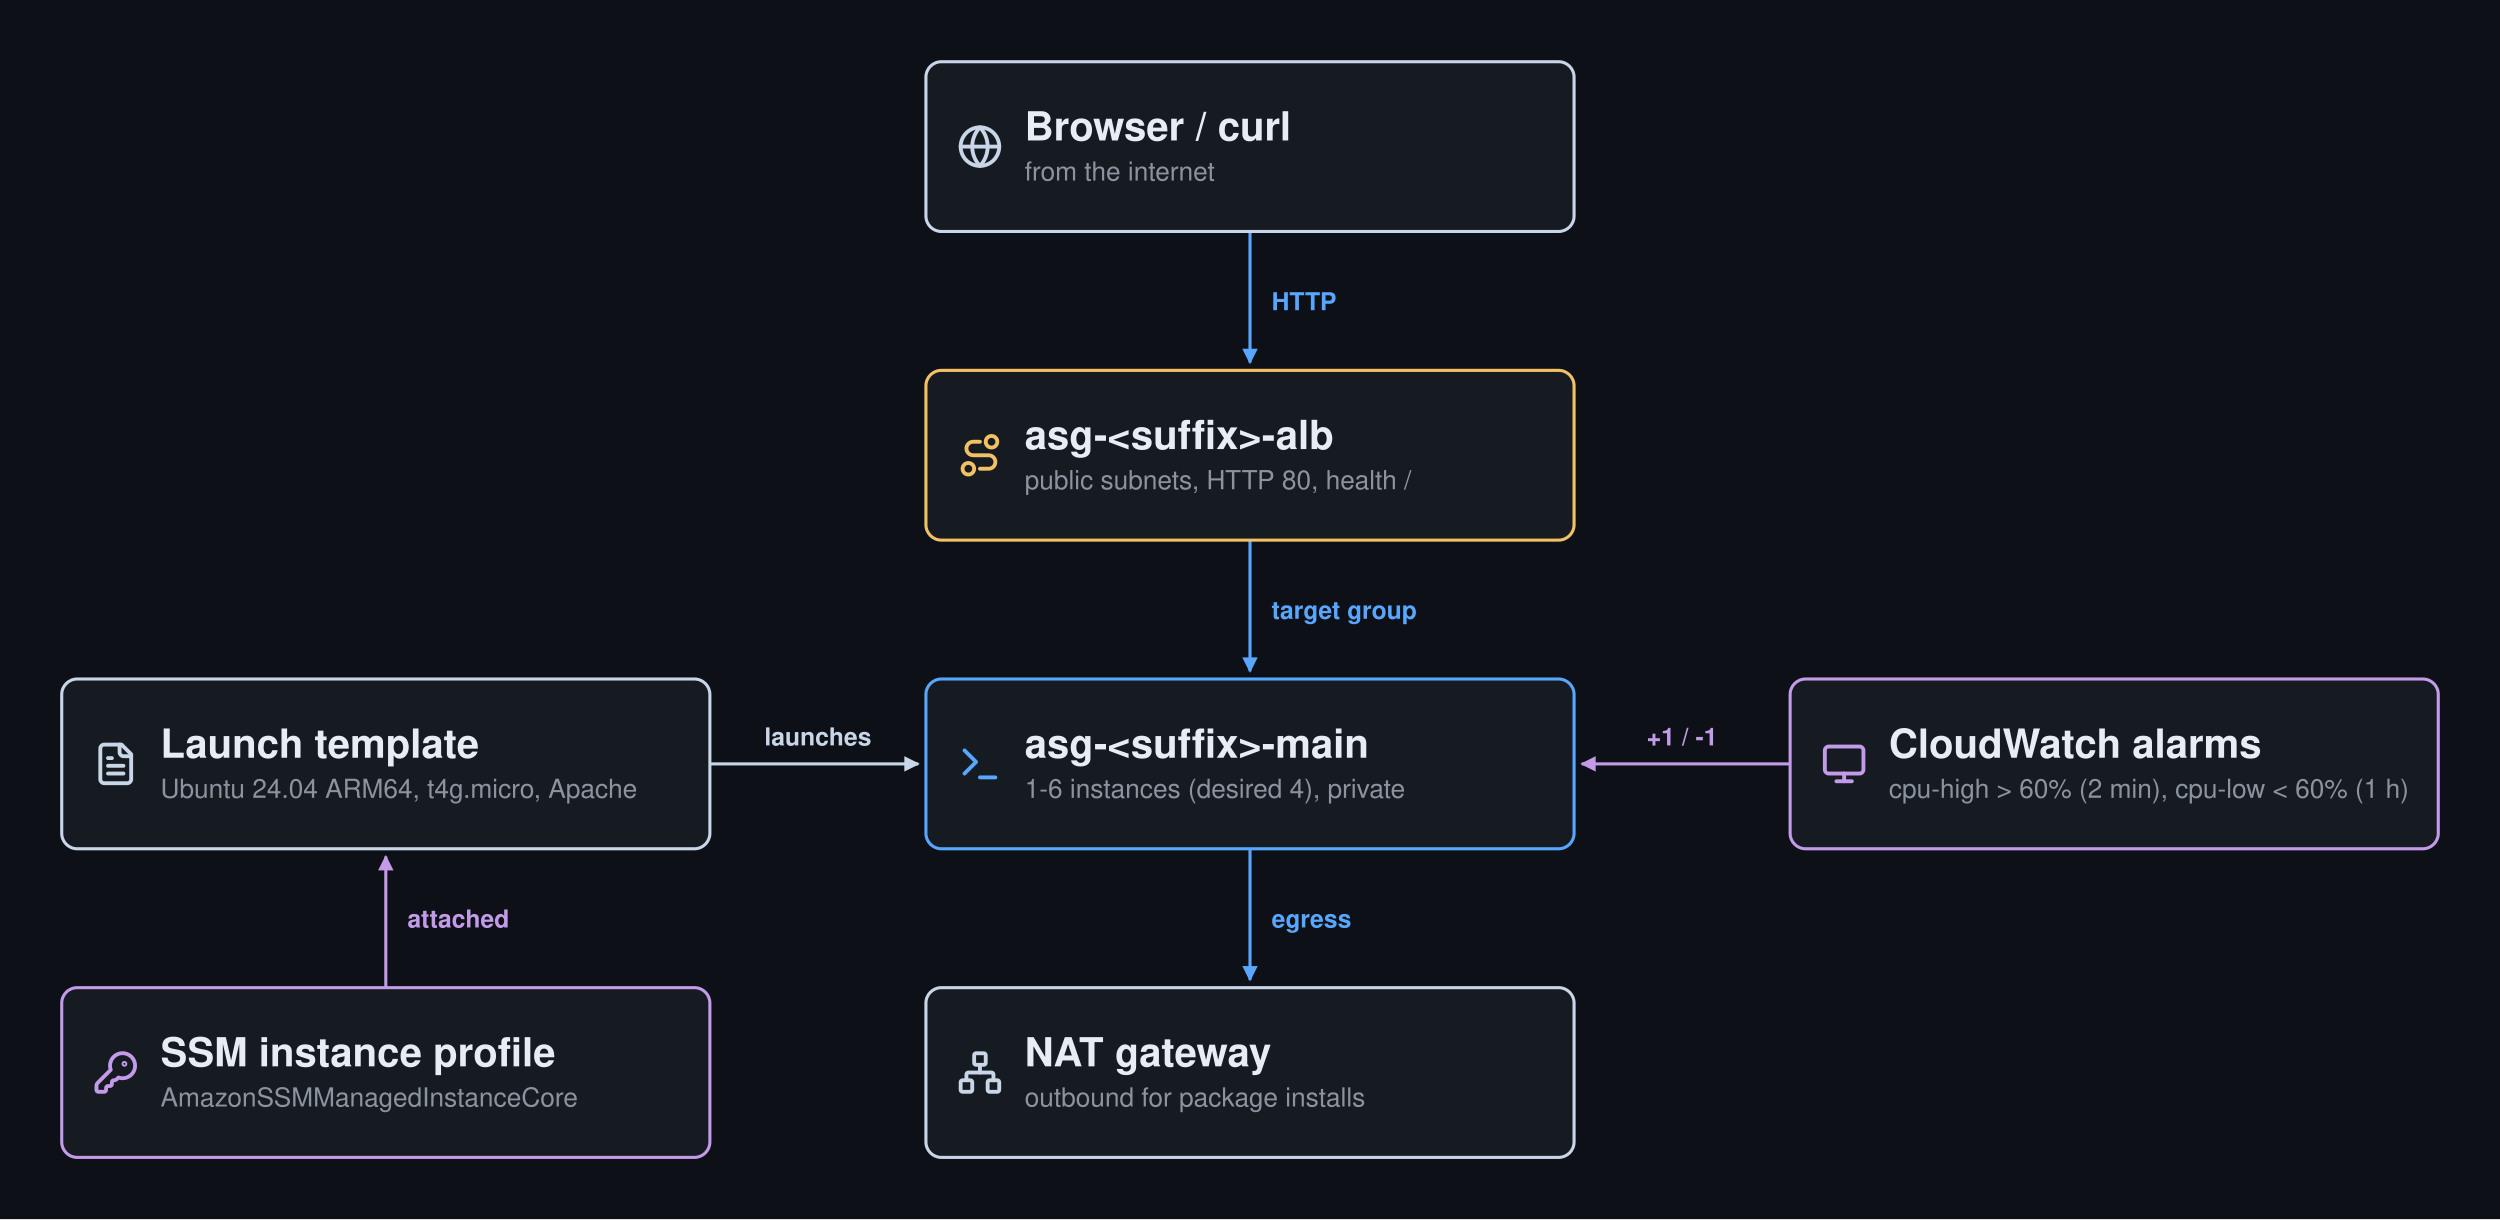
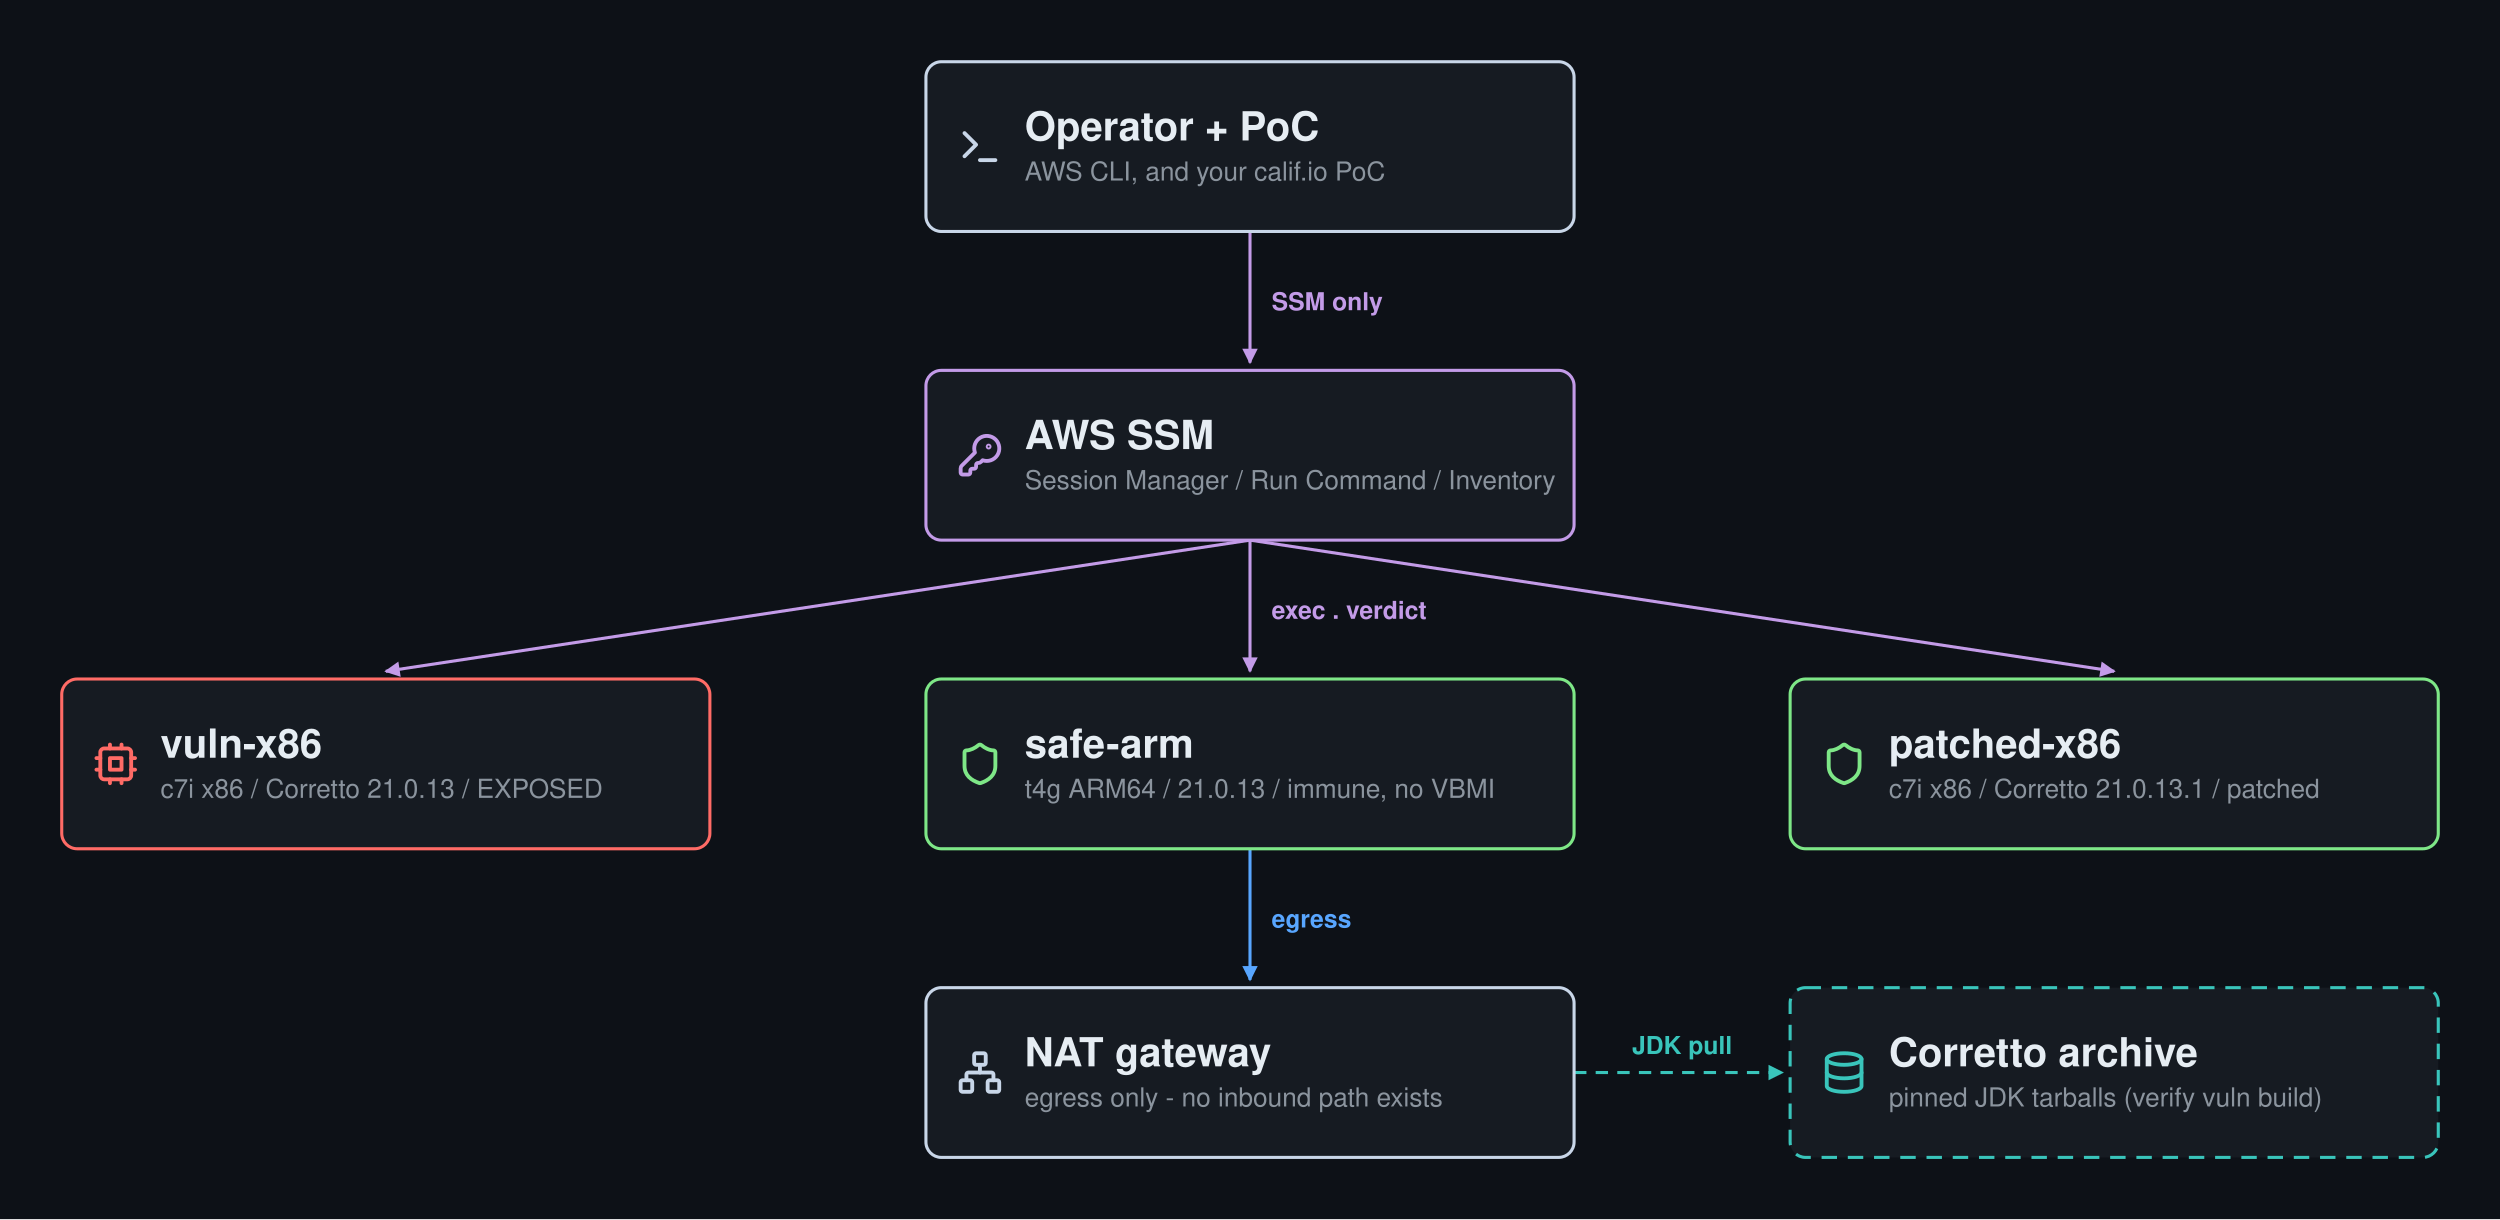
- <svg xmlns="http://www.w3.org/2000/svg" width="1620" height="790" viewBox="0 0 1620 790" role="img" aria-label="Requests from the internet reach the asg Application Load Balancer in two public subnets in us-east-2 on HTTP port 80, which forwards through its target group to the instances of the Auto Scaling group, one to six (desired four) t4g.micro Ubuntu 24.04 ARM64 instances in private subnets, launched from a launch template that installs Apache and serves a page of instance metadata. A CloudWatch alarm adds an instance when average CPU is above 60% for two minutes and another removes one when it stays below 60% for an hour. The instances reach the internet through a NAT gateway and carry an instance profile for SSM.">
+ <svg xmlns="http://www.w3.org/2000/svg" width="1620" height="790" viewBox="0 0 1620 790" role="img" aria-label="The operator, running the AWS CLI and the public calif.io proof of concept, reaches the lab only through AWS SSM - Session Manager, Run Command and Inventory - because the nodes have no inbound network path. SSM drives three nodes in private subnets: vuln-x86, a c7i x86 instance running the vulnerable Corretto 21.0.13 on an AVX-512 VBMI CPU, which is EXPOSED; safe-arm, a t4g Graviton ARM64 instance on the same vulnerable Java that is immune because ARM has no VBMI intrinsic; and patched-x86, a c7i x86 instance on the fixed Corretto 21.0.13.1. The nodes reach out through a NAT gateway, egress only, to pull their pinned JDK tarballs from the Amazon Corretto archive. Each node publishes its verdict to SSM Inventory.">
  <defs>
-     <marker id="a_e_http" viewBox="0 0 10 10" refX="9" refY="5" markerWidth="5" markerHeight="5" orient="auto-start-reverse">
+     <marker id="a_e_in" viewBox="0 0 10 10" refX="9" refY="5" markerWidth="5" markerHeight="5" orient="auto-start-reverse">
+       <path d="M0,0 L10,5 L0,10 z" fill="#c39be8" />
+     </marker>
+     <marker id="a_e_arm" viewBox="0 0 10 10" refX="9" refY="5" markerWidth="5" markerHeight="5" orient="auto-start-reverse">
+       <path d="M0,0 L10,5 L0,10 z" fill="#c39be8" />
+     </marker>
+     <marker id="a_e_vuln" viewBox="0 0 10 10" refX="9" refY="5" markerWidth="5" markerHeight="5" orient="auto-start-reverse">
+       <path d="M0,0 L10,5 L0,10 z" fill="#c39be8" />
+     </marker>
+     <marker id="a_e_pat" viewBox="0 0 10 10" refX="9" refY="5" markerWidth="5" markerHeight="5" orient="auto-start-reverse">
+       <path d="M0,0 L10,5 L0,10 z" fill="#c39be8" />
+     </marker>
+     <marker id="a_e_eg" viewBox="0 0 10 10" refX="9" refY="5" markerWidth="5" markerHeight="5" orient="auto-start-reverse">
      <path d="M0,0 L10,5 L0,10 z" fill="#58a6ff" />
    </marker>
-     <marker id="a_e_tg" viewBox="0 0 10 10" refX="9" refY="5" markerWidth="5" markerHeight="5" orient="auto-start-reverse">
-       <path d="M0,0 L10,5 L0,10 z" fill="#58a6ff" />
-     </marker>
-     <marker id="a_e_lt" viewBox="0 0 10 10" refX="9" refY="5" markerWidth="5" markerHeight="5" orient="auto-start-reverse">
-       <path d="M0,0 L10,5 L0,10 z" fill="#c8d6e8" />
-     </marker>
-     <marker id="a_e_scale" viewBox="0 0 10 10" refX="9" refY="5" markerWidth="5" markerHeight="5" orient="auto-start-reverse">
-       <path d="M0,0 L10,5 L0,10 z" fill="#c39be8" />
-     </marker>
-     <marker id="a_e_nat" viewBox="0 0 10 10" refX="9" refY="5" markerWidth="5" markerHeight="5" orient="auto-start-reverse">
-       <path d="M0,0 L10,5 L0,10 z" fill="#58a6ff" />
-     </marker>
-     <marker id="a_e_ssm" viewBox="0 0 10 10" refX="9" refY="5" markerWidth="5" markerHeight="5" orient="auto-start-reverse">
-       <path d="M0,0 L10,5 L0,10 z" fill="#c39be8" />
+     <marker id="a_e_dl" viewBox="0 0 10 10" refX="9" refY="5" markerWidth="5" markerHeight="5" orient="auto-start-reverse">
+       <path d="M0,0 L10,5 L0,10 z" fill="#39c5bb" />
    </marker>
  </defs>
  <rect width="1620" height="790" fill="#0d1117" />
-   <path d="M810.0,150 V235" fill="none" stroke="#58a6ff" stroke-width="2" marker-end="url(#a_e_http)" />
-   <text x="824.0" y="201.0" text-anchor="start" font-family="-apple-system, BlinkMacSystemFont, Segoe UI, Helvetica, Arial, sans-serif" font-size="16" font-weight="600" fill="#58a6ff" stroke="#0d1117" stroke-width="6" paint-order="stroke">HTTP</text>
-   <path d="M810.0,350 V435" fill="none" stroke="#58a6ff" stroke-width="2" marker-end="url(#a_e_tg)" />
-   <text x="824.0" y="401.0" text-anchor="start" font-family="-apple-system, BlinkMacSystemFont, Segoe UI, Helvetica, Arial, sans-serif" font-size="16" font-weight="600" fill="#58a6ff" stroke="#0d1117" stroke-width="6" paint-order="stroke">target group</text>
-   <path d="M460,495.0 H595" fill="none" stroke="#c8d6e8" stroke-width="2" marker-end="url(#a_e_lt)" />
-   <text x="530.0" y="483.0" text-anchor="middle" font-family="-apple-system, BlinkMacSystemFont, Segoe UI, Helvetica, Arial, sans-serif" font-size="16" font-weight="600" fill="#c8d6e8" stroke="#0d1117" stroke-width="6" paint-order="stroke">launches</text>
-   <path d="M1160,495.0 H1025" fill="none" stroke="#c39be8" stroke-width="2" marker-end="url(#a_e_scale)" />
-   <text x="1090.0" y="483.0" text-anchor="middle" font-family="-apple-system, BlinkMacSystemFont, Segoe UI, Helvetica, Arial, sans-serif" font-size="16" font-weight="600" fill="#c39be8" stroke="#0d1117" stroke-width="6" paint-order="stroke">+1 / -1</text>
-   <path d="M810.0,550 V635" fill="none" stroke="#58a6ff" stroke-width="2" marker-end="url(#a_e_nat)" />
+   <path d="M810.0,150 V235" fill="none" stroke="#c39be8" stroke-width="2" marker-end="url(#a_e_in)" />
+   <text x="824.0" y="201.0" text-anchor="start" font-family="-apple-system, BlinkMacSystemFont, Segoe UI, Helvetica, Arial, sans-serif" font-size="16" font-weight="600" fill="#c39be8" stroke="#0d1117" stroke-width="6" paint-order="stroke">SSM only</text>
+   <path d="M810.0,350 V435" fill="none" stroke="#c39be8" stroke-width="2" marker-end="url(#a_e_arm)" />
+   <text x="824.0" y="401.0" text-anchor="start" font-family="-apple-system, BlinkMacSystemFont, Segoe UI, Helvetica, Arial, sans-serif" font-size="16" font-weight="600" fill="#c39be8" stroke="#0d1117" stroke-width="6" paint-order="stroke">exec . verdict</text>
+   <path d="M810.0,350 L250.0,435" fill="none" stroke="#c39be8" stroke-width="2" marker-end="url(#a_e_vuln)" />
+   <path d="M810.0,350 L1370.0,435" fill="none" stroke="#c39be8" stroke-width="2" marker-end="url(#a_e_pat)" />
+   <path d="M810.0,550 V635" fill="none" stroke="#58a6ff" stroke-width="2" marker-end="url(#a_e_eg)" />
  <text x="824.0" y="601.0" text-anchor="start" font-family="-apple-system, BlinkMacSystemFont, Segoe UI, Helvetica, Arial, sans-serif" font-size="16" font-weight="600" fill="#58a6ff" stroke="#0d1117" stroke-width="6" paint-order="stroke">egress</text>
-   <path d="M250.0,640 V555" fill="none" stroke="#c39be8" stroke-width="2" marker-end="url(#a_e_ssm)" />
-   <text x="264.0" y="601.0" text-anchor="start" font-family="-apple-system, BlinkMacSystemFont, Segoe UI, Helvetica, Arial, sans-serif" font-size="16" font-weight="600" fill="#c39be8" stroke="#0d1117" stroke-width="6" paint-order="stroke">attached</text>
+   <path d="M1020,695.0 H1155" fill="none" stroke="#39c5bb" stroke-width="2" stroke-dasharray="8 6" marker-end="url(#a_e_dl)" />
+   <text x="1090.0" y="683.0" text-anchor="middle" font-family="-apple-system, BlinkMacSystemFont, Segoe UI, Helvetica, Arial, sans-serif" font-size="16" font-weight="600" fill="#39c5bb" stroke="#0d1117" stroke-width="6" paint-order="stroke">JDK pull</text>
  <rect x="600" y="40" width="420" height="110" rx="10" ry="10" fill="#161b22" stroke="#c8d6e8" stroke-width="2" />
  <g transform="translate(620,80.0) scale(1.25)" fill="none" stroke="#c8d6e8" stroke-width="2" stroke-linecap="round" stroke-linejoin="round">
-     <circle cx="12" cy="12" r="10" />
-     <path d="M12 2a14.5 14.5 0 0 0 0 20 14.5 14.5 0 0 0 0-20" />
-     <path d="M2 12h20" />
-   </g>
-   <text x="664.0" y="91.0" font-family="-apple-system, BlinkMacSystemFont, Segoe UI, Helvetica, Arial, sans-serif" font-size="26" font-weight="600" fill="#e6edf3">Browser / curl</text>
-   <text x="664.0" y="117.0" font-family="-apple-system, BlinkMacSystemFont, Segoe UI, Helvetica, Arial, sans-serif" font-size="17" fill="#8b949e">from the internet</text>
-   <rect x="600" y="240" width="420" height="110" rx="10" ry="10" fill="#161b22" stroke="#f2c163" stroke-width="2" />
-   <g transform="translate(620,280.0) scale(1.25)" fill="none" stroke="#f2c163" stroke-width="2" stroke-linecap="round" stroke-linejoin="round">
-     <circle cx="6" cy="19" r="3" />
-     <circle cx="18" cy="5" r="3" />
-     <path d="M12 19h4.5a3.5 3.5 0 0 0 0-7h-8a3.5 3.5 0 0 1 0-7H12" />
-   </g>
-   <text x="664.0" y="291.0" font-family="-apple-system, BlinkMacSystemFont, Segoe UI, Helvetica, Arial, sans-serif" font-size="26" font-weight="600" fill="#e6edf3">asg-&lt;suffix&gt;-alb</text>
-   <text x="664.0" y="317.0" font-family="-apple-system, BlinkMacSystemFont, Segoe UI, Helvetica, Arial, sans-serif" font-size="17" fill="#8b949e">public subnets, HTTP 80, health /</text>
-   <rect x="600" y="440" width="420" height="110" rx="10" ry="10" fill="#161b22" stroke="#58a6ff" stroke-width="2" />
-   <g transform="translate(620,480.0) scale(1.25)" fill="none" stroke="#58a6ff" stroke-width="2" stroke-linecap="round" stroke-linejoin="round">
    <polyline points="4 17 10 11 4 5" />
    <line x1="12" x2="20" y1="19" y2="19" />
  </g>
-   <text x="664.0" y="491.0" font-family="-apple-system, BlinkMacSystemFont, Segoe UI, Helvetica, Arial, sans-serif" font-size="26" font-weight="600" fill="#e6edf3">asg-&lt;suffix&gt;-main</text>
-   <text x="664.0" y="517.0" font-family="-apple-system, BlinkMacSystemFont, Segoe UI, Helvetica, Arial, sans-serif" font-size="17" fill="#8b949e">1-6 instances (desired 4), private</text>
-   <rect x="40" y="440" width="420" height="110" rx="10" ry="10" fill="#161b22" stroke="#c8d6e8" stroke-width="2" />
-   <g transform="translate(60,480.0) scale(1.25)" fill="none" stroke="#c8d6e8" stroke-width="2" stroke-linecap="round" stroke-linejoin="round">
-     <path d="M15 2H6a2 2 0 0 0-2 2v16a2 2 0 0 0 2 2h12a2 2 0 0 0 2-2V7Z" />
-     <path d="M14 2v4a2 2 0 0 0 2 2h4" />
-     <path d="M10 9H8" />
-     <path d="M16 13H8" />
-     <path d="M16 17H8" />
+   <text x="664.0" y="91.0" font-family="-apple-system, BlinkMacSystemFont, Segoe UI, Helvetica, Arial, sans-serif" font-size="26" font-weight="600" fill="#e6edf3">Operator + PoC</text>
+   <text x="664.0" y="117.0" font-family="-apple-system, BlinkMacSystemFont, Segoe UI, Helvetica, Arial, sans-serif" font-size="17" fill="#8b949e">AWS CLI, and your calif.io PoC</text>
+   <rect x="600" y="240" width="420" height="110" rx="10" ry="10" fill="#161b22" stroke="#c39be8" stroke-width="2" />
+   <g transform="translate(620,280.0) scale(1.25)" fill="none" stroke="#c39be8" stroke-width="2" stroke-linecap="round" stroke-linejoin="round">
+     <path d="M2.586 17.414A2 2 0 0 0 2 18.828V21a1 1 0 0 0 1 1h3a1 1 0 0 0 1-1v-1a1 1 0 0 1 1-1h1a1 1 0 0 0 1-1v-1a1 1 0 0 1 1-1h.172a2 2 0 0 0 1.414-.586l.814-.814a6.5 6.5 0 1 0-4-4z" />
+     <circle cx="16.5" cy="7.5" r=".5" />
  </g>
-   <text x="104.0" y="491.0" font-family="-apple-system, BlinkMacSystemFont, Segoe UI, Helvetica, Arial, sans-serif" font-size="26" font-weight="600" fill="#e6edf3">Launch template</text>
-   <text x="104.0" y="517.0" font-family="-apple-system, BlinkMacSystemFont, Segoe UI, Helvetica, Arial, sans-serif" font-size="17" fill="#8b949e">Ubuntu 24.04 ARM64, t4g.micro, Apache</text>
-   <rect x="1160" y="440" width="420" height="110" rx="10" ry="10" fill="#161b22" stroke="#c39be8" stroke-width="2" />
-   <g transform="translate(1180,480.0) scale(1.25)" fill="none" stroke="#c39be8" stroke-width="2" stroke-linecap="round" stroke-linejoin="round">
-     <rect width="20" height="14" x="2" y="3" rx="2" />
-     <line x1="8" x2="16" y1="21" y2="21" />
-     <line x1="12" x2="12" y1="17" y2="21" />
+   <text x="664.0" y="291.0" font-family="-apple-system, BlinkMacSystemFont, Segoe UI, Helvetica, Arial, sans-serif" font-size="26" font-weight="600" fill="#e6edf3">AWS SSM</text>
+   <text x="664.0" y="317.0" font-family="-apple-system, BlinkMacSystemFont, Segoe UI, Helvetica, Arial, sans-serif" font-size="17" fill="#8b949e">Session Manager / Run Command / Inventory</text>
+   <rect x="40" y="440" width="420" height="110" rx="10" ry="10" fill="#161b22" stroke="#ff6b66" stroke-width="2" />
+   <g transform="translate(60,480.0) scale(1.25)" fill="none" stroke="#ff6b66" stroke-width="2" stroke-linecap="round" stroke-linejoin="round">
+     <rect x="4" y="4" width="16" height="16" rx="2" />
+     <rect x="9" y="9" width="6" height="6" />
+     <path d="M15 2v2" />
+     <path d="M15 20v2" />
+     <path d="M2 15h2" />
+     <path d="M2 9h2" />
+     <path d="M20 15h2" />
+     <path d="M20 9h2" />
+     <path d="M9 2v2" />
+     <path d="M9 20v2" />
  </g>
-   <text x="1224.0" y="491.0" font-family="-apple-system, BlinkMacSystemFont, Segoe UI, Helvetica, Arial, sans-serif" font-size="26" font-weight="600" fill="#e6edf3">CloudWatch alarms</text>
-   <text x="1224.0" y="517.0" font-family="-apple-system, BlinkMacSystemFont, Segoe UI, Helvetica, Arial, sans-serif" font-size="17" fill="#8b949e">cpu-high &gt; 60% (2 min), cpu-low &lt; 60% (1 h)</text>
+   <text x="104.0" y="491.0" font-family="-apple-system, BlinkMacSystemFont, Segoe UI, Helvetica, Arial, sans-serif" font-size="26" font-weight="600" fill="#e6edf3">vuln-x86</text>
+   <text x="104.0" y="517.0" font-family="-apple-system, BlinkMacSystemFont, Segoe UI, Helvetica, Arial, sans-serif" font-size="17" fill="#8b949e">c7i x86 / Corretto 21.0.13 / EXPOSED</text>
+   <rect x="600" y="440" width="420" height="110" rx="10" ry="10" fill="#161b22" stroke="#7ee787" stroke-width="2" />
+   <g transform="translate(620,480.0) scale(1.25)" fill="none" stroke="#7ee787" stroke-width="2" stroke-linecap="round" stroke-linejoin="round">
+     <path d="M20 13c0 5-3.5 7.5-7.66 8.95a1 1 0 0 1-.67-.01C7.5 20.5 4 18 4 13V6a1 1 0 0 1 1-1c2 0 4.5-1.2 6.24-2.72a1.17 1.17 0 0 1 1.52 0C14.51 3.81 17 5 19 5a1 1 0 0 1 1 1z" />
+   </g>
+   <text x="664.0" y="491.0" font-family="-apple-system, BlinkMacSystemFont, Segoe UI, Helvetica, Arial, sans-serif" font-size="26" font-weight="600" fill="#e6edf3">safe-arm</text>
+   <text x="664.0" y="517.0" font-family="-apple-system, BlinkMacSystemFont, Segoe UI, Helvetica, Arial, sans-serif" font-size="17" fill="#8b949e">t4g ARM64 / 21.0.13 / immune, no VBMI</text>
+   <rect x="1160" y="440" width="420" height="110" rx="10" ry="10" fill="#161b22" stroke="#7ee787" stroke-width="2" />
+   <g transform="translate(1180,480.0) scale(1.25)" fill="none" stroke="#7ee787" stroke-width="2" stroke-linecap="round" stroke-linejoin="round">
+     <path d="M20 13c0 5-3.5 7.5-7.66 8.95a1 1 0 0 1-.67-.01C7.5 20.5 4 18 4 13V6a1 1 0 0 1 1-1c2 0 4.5-1.2 6.24-2.72a1.17 1.17 0 0 1 1.52 0C14.51 3.81 17 5 19 5a1 1 0 0 1 1 1z" />
+   </g>
+   <text x="1224.0" y="491.0" font-family="-apple-system, BlinkMacSystemFont, Segoe UI, Helvetica, Arial, sans-serif" font-size="26" font-weight="600" fill="#e6edf3">patched-x86</text>
+   <text x="1224.0" y="517.0" font-family="-apple-system, BlinkMacSystemFont, Segoe UI, Helvetica, Arial, sans-serif" font-size="17" fill="#8b949e">c7i x86 / Corretto 21.0.13.1 / patched</text>
  <rect x="600" y="640" width="420" height="110" rx="10" ry="10" fill="#161b22" stroke="#c8d6e8" stroke-width="2" />
  <g transform="translate(620,680.0) scale(1.25)" fill="none" stroke="#c8d6e8" stroke-width="2" stroke-linecap="round" stroke-linejoin="round">
    <rect x="16" y="16" width="6" height="6" rx="1" />
    <rect x="2" y="16" width="6" height="6" rx="1" />
    <rect x="9" y="2" width="6" height="6" rx="1" />
    <path d="M5 16v-3a1 1 0 0 1 1-1h12a1 1 0 0 1 1 1v3" />
    <path d="M12 12V8" />
  </g>
  <text x="664.0" y="691.0" font-family="-apple-system, BlinkMacSystemFont, Segoe UI, Helvetica, Arial, sans-serif" font-size="26" font-weight="600" fill="#e6edf3">NAT gateway</text>
-   <text x="664.0" y="717.0" font-family="-apple-system, BlinkMacSystemFont, Segoe UI, Helvetica, Arial, sans-serif" font-size="17" fill="#8b949e">outbound for package installs</text>
-   <rect x="40" y="640" width="420" height="110" rx="10" ry="10" fill="#161b22" stroke="#c39be8" stroke-width="2" />
-   <g transform="translate(60,680.0) scale(1.25)" fill="none" stroke="#c39be8" stroke-width="2" stroke-linecap="round" stroke-linejoin="round">
-     <path d="M2.586 17.414A2 2 0 0 0 2 18.828V21a1 1 0 0 0 1 1h3a1 1 0 0 0 1-1v-1a1 1 0 0 1 1-1h1a1 1 0 0 0 1-1v-1a1 1 0 0 1 1-1h.172a2 2 0 0 0 1.414-.586l.814-.814a6.5 6.5 0 1 0-4-4z" />
-     <circle cx="16.5" cy="7.5" r=".5" />
+   <text x="664.0" y="717.0" font-family="-apple-system, BlinkMacSystemFont, Segoe UI, Helvetica, Arial, sans-serif" font-size="17" fill="#8b949e">egress only - no inbound path exists</text>
+   <rect x="1160" y="640" width="420" height="110" rx="10" ry="10" fill="#161b22" stroke="#39c5bb" stroke-width="2" stroke-dasharray="10 7" />
+   <g transform="translate(1180,680.0) scale(1.25)" fill="none" stroke="#39c5bb" stroke-width="2" stroke-linecap="round" stroke-linejoin="round">
+     <ellipse cx="12" cy="5" rx="9" ry="3" />
+     <path d="M3 5V19A9 3 0 0 0 21 19V5" />
+     <path d="M3 12A9 3 0 0 0 21 12" />
  </g>
-   <text x="104.0" y="691.0" font-family="-apple-system, BlinkMacSystemFont, Segoe UI, Helvetica, Arial, sans-serif" font-size="26" font-weight="600" fill="#e6edf3">SSM instance profile</text>
-   <text x="104.0" y="717.0" font-family="-apple-system, BlinkMacSystemFont, Segoe UI, Helvetica, Arial, sans-serif" font-size="17" fill="#8b949e">AmazonSSMManagedInstanceCore</text>
+   <text x="1224.0" y="691.0" font-family="-apple-system, BlinkMacSystemFont, Segoe UI, Helvetica, Arial, sans-serif" font-size="26" font-weight="600" fill="#e6edf3">Corretto archive</text>
+   <text x="1224.0" y="717.0" font-family="-apple-system, BlinkMacSystemFont, Segoe UI, Helvetica, Arial, sans-serif" font-size="17" fill="#8b949e">pinned JDK tarballs (verify vuln build)</text>
</svg>
